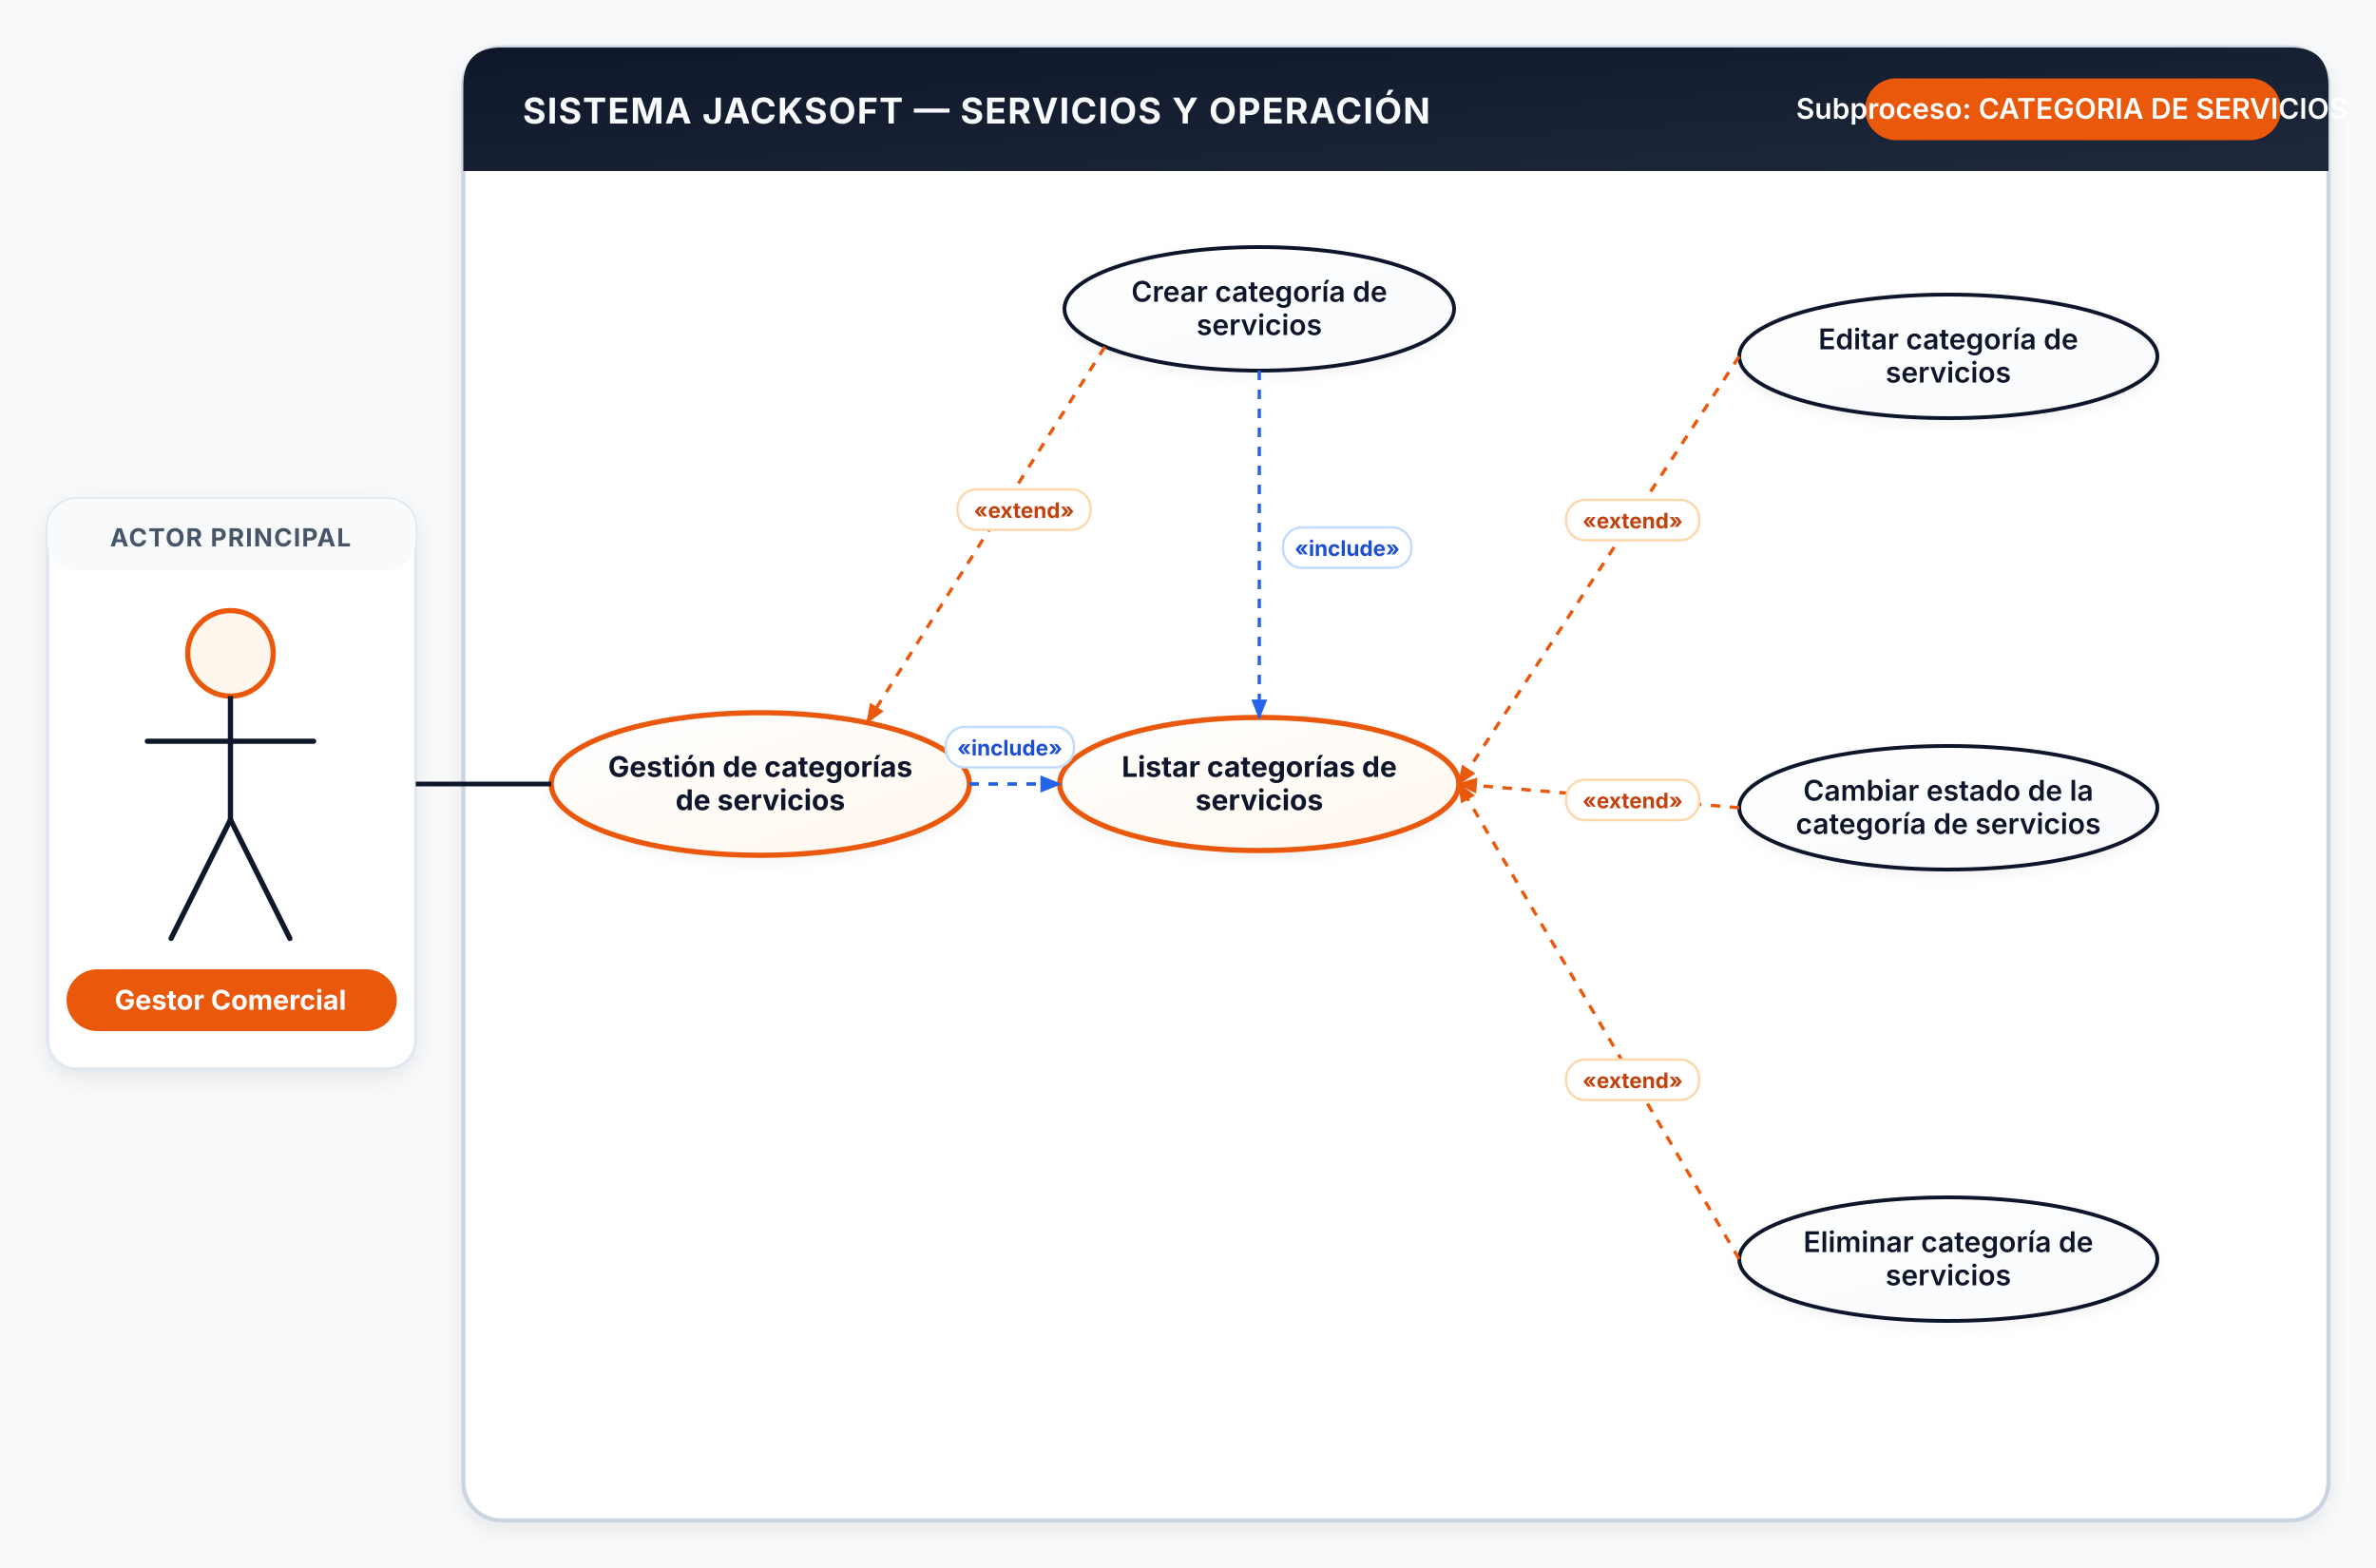
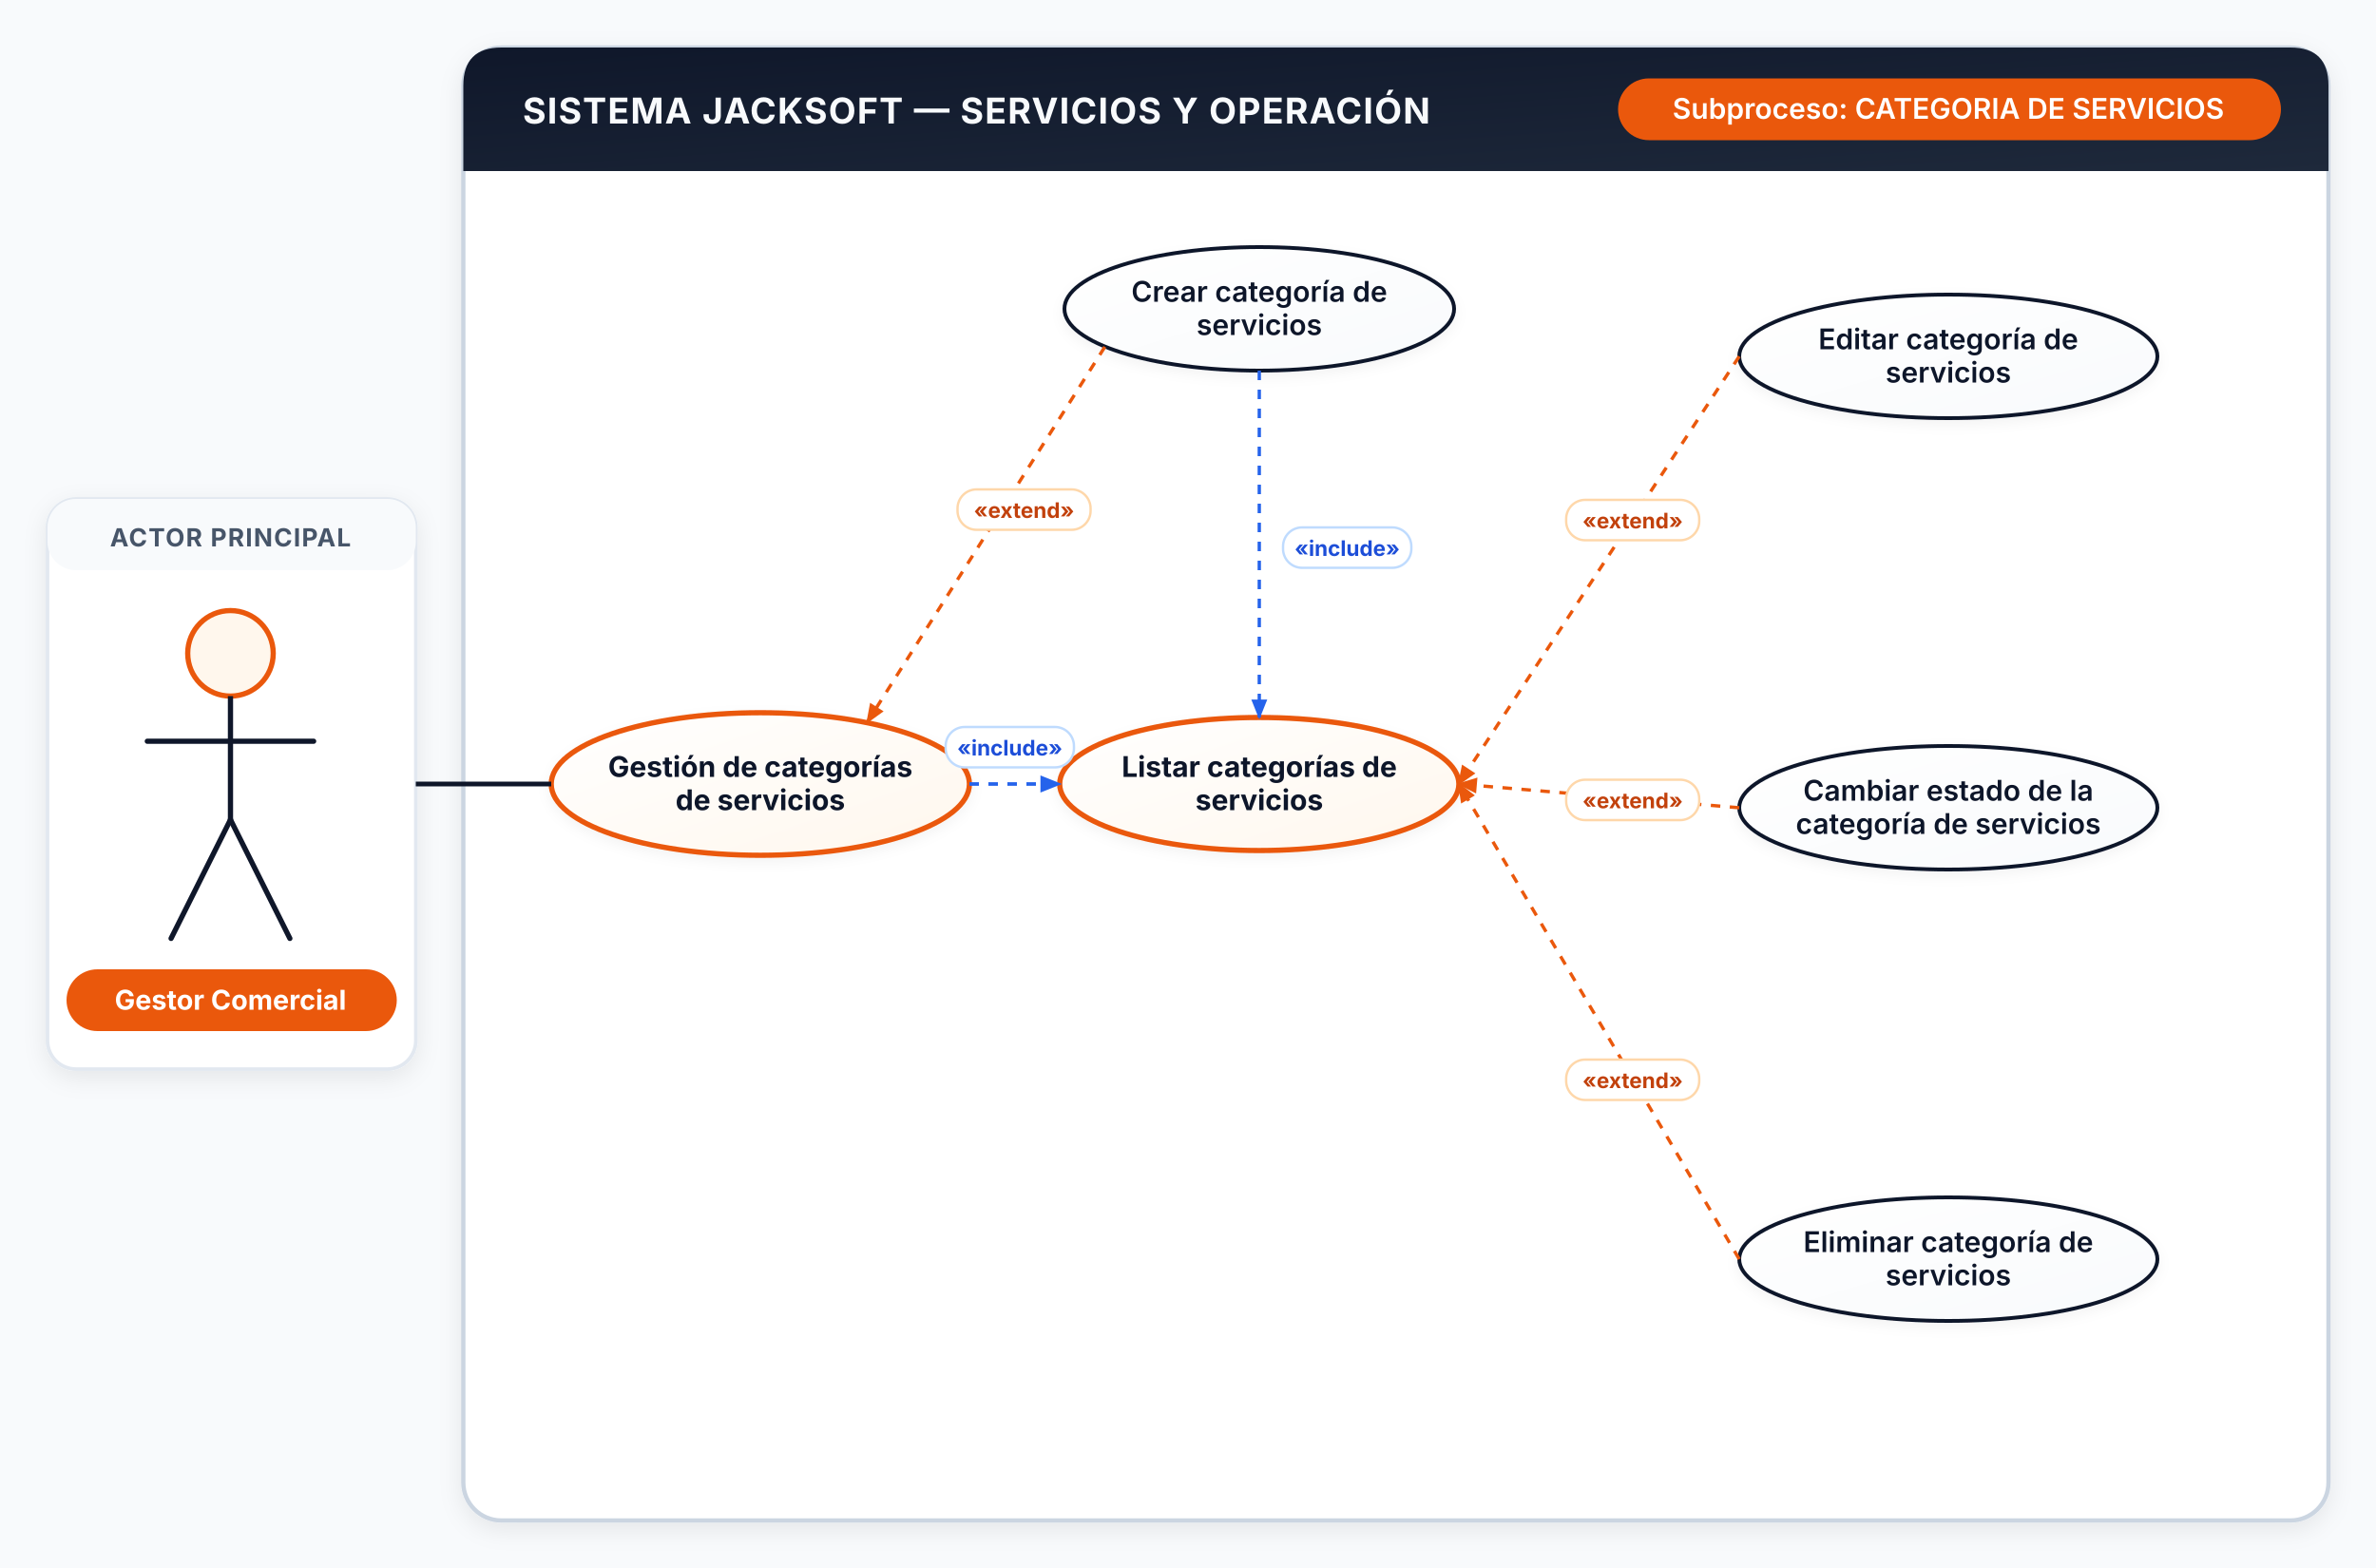
<svg xmlns="http://www.w3.org/2000/svg" width="1000" height="660" viewBox="0 0 1000 660">
  <defs>
    <linearGradient id="headerGrad" x1="0%" y1="0%" x2="100%" y2="100%">
      <stop offset="0%" stop-color="#0f172a" />
      <stop offset="100%" stop-color="#1e293b" />
    </linearGradient>
    <linearGradient id="hubUcGrad" x1="0%" y1="0%" x2="100%" y2="100%">
      <stop offset="0%" stop-color="#ffffff" />
      <stop offset="100%" stop-color="#fff7ed" />
    </linearGradient>
    <linearGradient id="ucGrad" x1="0%" y1="0%" x2="100%" y2="100%">
      <stop offset="0%" stop-color="#ffffff" />
      <stop offset="100%" stop-color="#f8fafc" />
    </linearGradient>
    <marker id="extendArrow" viewBox="0 0 10 10" refX="9" refY="5" markerWidth="6" markerHeight="6" orient="auto-start-reverse">
      <path d="M 0 1 L 10 5 L 0 9 z" fill="#ea580c" />
    </marker>
    <marker id="includeArrow" viewBox="0 0 10 10" refX="9" refY="5" markerWidth="6" markerHeight="6" orient="auto-start-reverse">
      <path d="M 0 1 L 10 5 L 0 9 z" fill="#2563eb" />
    </marker>
    <filter id="cardShadow" x="-10%" y="-10%" width="120%" height="125%" filterUnits="userSpaceOnUse">
      <feDropShadow dx="0" dy="3" stdDeviation="5" flood-color="#0f172a" flood-opacity="0.08" />
    </filter>
    <filter id="pillShadow" x="-10%" y="-10%" width="120%" height="130%" filterUnits="userSpaceOnUse">
      <feDropShadow dx="0" dy="2" stdDeviation="2.5" flood-color="#000000" flood-opacity="0.05" />
    </filter>
  </defs>
  <rect width="100%" height="100%" fill="#f8fafc" />
  <rect x="195" y="20" width="785" height="620" rx="16" fill="#ffffff" stroke="#cbd5e1" stroke-width="1.8" filter="url(#cardShadow)" />
  <path d="M 195 36 Q 195 20 211 20 L 964 20 Q 980 20 980 36 L 980 72 L 195 72 Z" fill="url(#headerGrad)" />
  <text x="220" y="52" font-family="'Inter', -apple-system, sans-serif" font-size="15" font-weight="700" fill="#f8fafc" letter-spacing="0.5">
    SISTEMA JACKSOFT — SERVICIOS Y OPERACIÓN
  </text>
-   <rect x="785" y="33" width="175" height="26" rx="13" fill="#ea580c" />
-   <text x="872" y="50" font-family="'Inter', -apple-system, sans-serif" font-size="12" font-weight="600" fill="#ffffff" text-anchor="middle">
+   <rect x="681" y="33" width="279" height="26" rx="13" fill="#ea580c" />
+   <text x="820" y="50" font-family="'Inter', -apple-system, sans-serif" font-size="12" font-weight="600" fill="#ffffff" text-anchor="middle">
    Subproceso: CATEGORIA DE SERVICIOS
  </text>
  <rect x="20" y="210.0" width="155" height="240" rx="12" fill="#ffffff" stroke="#e2e8f0" stroke-width="1.5" filter="url(#cardShadow)" />
  <rect x="20" y="210.0" width="155" height="30" rx="12" fill="#f8fafc" />
  <text x="97" y="230.0" font-family="'Inter', -apple-system, sans-serif" font-size="10.5" font-weight="700" fill="#475569" text-anchor="middle" letter-spacing="0.5">
    ACTOR PRINCIPAL
  </text>
  <circle cx="97" cy="275.0" r="18" fill="#fff7ed" stroke="#ea580c" stroke-width="2.2" />
  <line x1="97" y1="293.0" x2="97" y2="345.0" stroke="#0f172a" stroke-width="2.2" />
  <line x1="62" y1="312.0" x2="132" y2="312.0" stroke="#0f172a" stroke-width="2.2" stroke-linecap="round" />
  <line x1="97" y1="345.0" x2="72" y2="395.0" stroke="#0f172a" stroke-width="2.2" stroke-linecap="round" />
  <line x1="97" y1="345.0" x2="122" y2="395.0" stroke="#0f172a" stroke-width="2.2" stroke-linecap="round" />
  <rect x="28" y="408.0" width="139" height="26" rx="13" fill="#ea580c" />
  <text x="97" y="425.0" font-family="'Inter', -apple-system, sans-serif" font-size="11.5" font-weight="700" fill="#ffffff" text-anchor="middle">
    Gestor Comercial
  </text>
  <g filter="url(#pillShadow)">
    <ellipse cx="320" cy="330.0" rx="88" ry="30" fill="url(#hubUcGrad)" stroke="#ea580c" stroke-width="2.2" />
    <text x="320" y="327.0" font-family="'Inter', sans-serif" font-size="12" font-weight="700" fill="#0f172a" text-anchor="middle">Gestión de categorías</text>
    <text x="320" y="341.0" font-family="'Inter', sans-serif" font-size="12" font-weight="700" fill="#0f172a" text-anchor="middle">de servicios</text>
  </g>
  <line x1="175" y1="330.0" x2="232" y2="330.0" stroke="#0f172a" stroke-width="2" />
  <g filter="url(#pillShadow)">
    <ellipse cx="530" cy="330.0" rx="84" ry="28" fill="url(#hubUcGrad)" stroke="#ea580c" stroke-width="2.2" />
    <text x="530" y="327.0" font-family="'Inter', sans-serif" font-size="12" font-weight="700" fill="#0f172a" text-anchor="middle">Listar categorías de</text>
    <text x="530" y="341.0" font-family="'Inter', sans-serif" font-size="12" font-weight="700" fill="#0f172a" text-anchor="middle">servicios</text>
  </g>
  <line x1="408" y1="330.0" x2="446" y2="330.0" stroke="#2563eb" stroke-width="1.5" stroke-dasharray="4,4" marker-end="url(#includeArrow)" />
  <rect x="398.0" y="306.0" width="54" height="17" rx="8" fill="#ffffff" stroke="#bfdbfe" stroke-width="1" />
  <text x="425.0" y="318.0" font-family="'Inter', sans-serif" font-size="9" font-weight="700" fill="#1d4ed8" text-anchor="middle">«include»</text>
  <g filter="url(#pillShadow)">
    <ellipse cx="530" cy="130" rx="82" ry="26" fill="url(#ucGrad)" stroke="#0f172a" stroke-width="1.6" />
    <text x="530" y="127.0" font-family="'Inter', sans-serif" font-size="12" font-weight="600" fill="#0f172a" text-anchor="middle">Crear categoría de</text>
    <text x="530" y="141.0" font-family="'Inter', sans-serif" font-size="12" font-weight="600" fill="#0f172a" text-anchor="middle">servicios</text>
  </g>
  <line x1="465" y1="146" x2="365" y2="304.0" stroke="#ea580c" stroke-width="1.4" stroke-dasharray="4,4" marker-end="url(#extendArrow)" />
  <rect x="403.0" y="206.0" width="56" height="17" rx="8" fill="#ffffff" stroke="#fed7aa" stroke-width="1" />
  <text x="431.0" y="218.0" font-family="'Inter', sans-serif" font-size="9" font-weight="700" fill="#c2410c" text-anchor="middle">«extend»</text>
  <line x1="530" y1="156" x2="530" y2="302.0" stroke="#2563eb" stroke-width="1.4" stroke-dasharray="4,4" marker-end="url(#includeArrow)" />
  <rect x="540" y="222.0" width="54" height="17" rx="8" fill="#ffffff" stroke="#bfdbfe" stroke-width="1" />
  <text x="567" y="234.0" font-family="'Inter', sans-serif" font-size="9" font-weight="700" fill="#1d4ed8" text-anchor="middle">«include»</text>
  <g filter="url(#pillShadow)">
    <ellipse cx="820" cy="150.0" rx="88" ry="26" fill="url(#ucGrad)" stroke="#0f172a" stroke-width="1.6" />
    <text x="820" y="147.0" font-family="'Inter', sans-serif" font-size="12" font-weight="600" fill="#0f172a" text-anchor="middle">Editar categoría de</text>
    <text x="820" y="161.0" font-family="'Inter', sans-serif" font-size="12" font-weight="600" fill="#0f172a" text-anchor="middle">servicios</text>
  </g>
  <line x1="732" y1="150.0" x2="614" y2="330.0" stroke="#ea580c" stroke-width="1.4" stroke-dasharray="4,4" marker-end="url(#extendArrow)" />
  <rect x="659.16" y="210.4" width="56" height="17" rx="8" fill="#ffffff" stroke="#fed7aa" stroke-width="1" />
  <text x="687.16" y="222.4" font-family="'Inter', sans-serif" font-size="9" font-weight="700" fill="#c2410c" text-anchor="middle">«extend»</text>
  <g filter="url(#pillShadow)">
    <ellipse cx="820" cy="340.0" rx="88" ry="26" fill="url(#ucGrad)" stroke="#0f172a" stroke-width="1.6" />
    <text x="820" y="337.0" font-family="'Inter', sans-serif" font-size="12" font-weight="600" fill="#0f172a" text-anchor="middle">Cambiar estado de la</text>
    <text x="820" y="351.0" font-family="'Inter', sans-serif" font-size="12" font-weight="600" fill="#0f172a" text-anchor="middle">categoría de servicios</text>
  </g>
  <line x1="732" y1="340.0" x2="614" y2="330.0" stroke="#ea580c" stroke-width="1.4" stroke-dasharray="4,4" marker-end="url(#extendArrow)" />
  <rect x="659.16" y="328.2" width="56" height="17" rx="8" fill="#ffffff" stroke="#fed7aa" stroke-width="1" />
  <text x="687.16" y="340.2" font-family="'Inter', sans-serif" font-size="9" font-weight="700" fill="#c2410c" text-anchor="middle">«extend»</text>
  <g filter="url(#pillShadow)">
    <ellipse cx="820" cy="530.0" rx="88" ry="26" fill="url(#ucGrad)" stroke="#0f172a" stroke-width="1.6" />
    <text x="820" y="527.0" font-family="'Inter', sans-serif" font-size="12" font-weight="600" fill="#0f172a" text-anchor="middle">Eliminar categoría de</text>
    <text x="820" y="541.0" font-family="'Inter', sans-serif" font-size="12" font-weight="600" fill="#0f172a" text-anchor="middle">servicios</text>
  </g>
  <line x1="732" y1="530.0" x2="614" y2="330.0" stroke="#ea580c" stroke-width="1.4" stroke-dasharray="4,4" marker-end="url(#extendArrow)" />
  <rect x="659.16" y="446.0" width="56" height="17" rx="8" fill="#ffffff" stroke="#fed7aa" stroke-width="1" />
  <text x="687.16" y="458.0" font-family="'Inter', sans-serif" font-size="9" font-weight="700" fill="#c2410c" text-anchor="middle">«extend»</text>
</svg>
